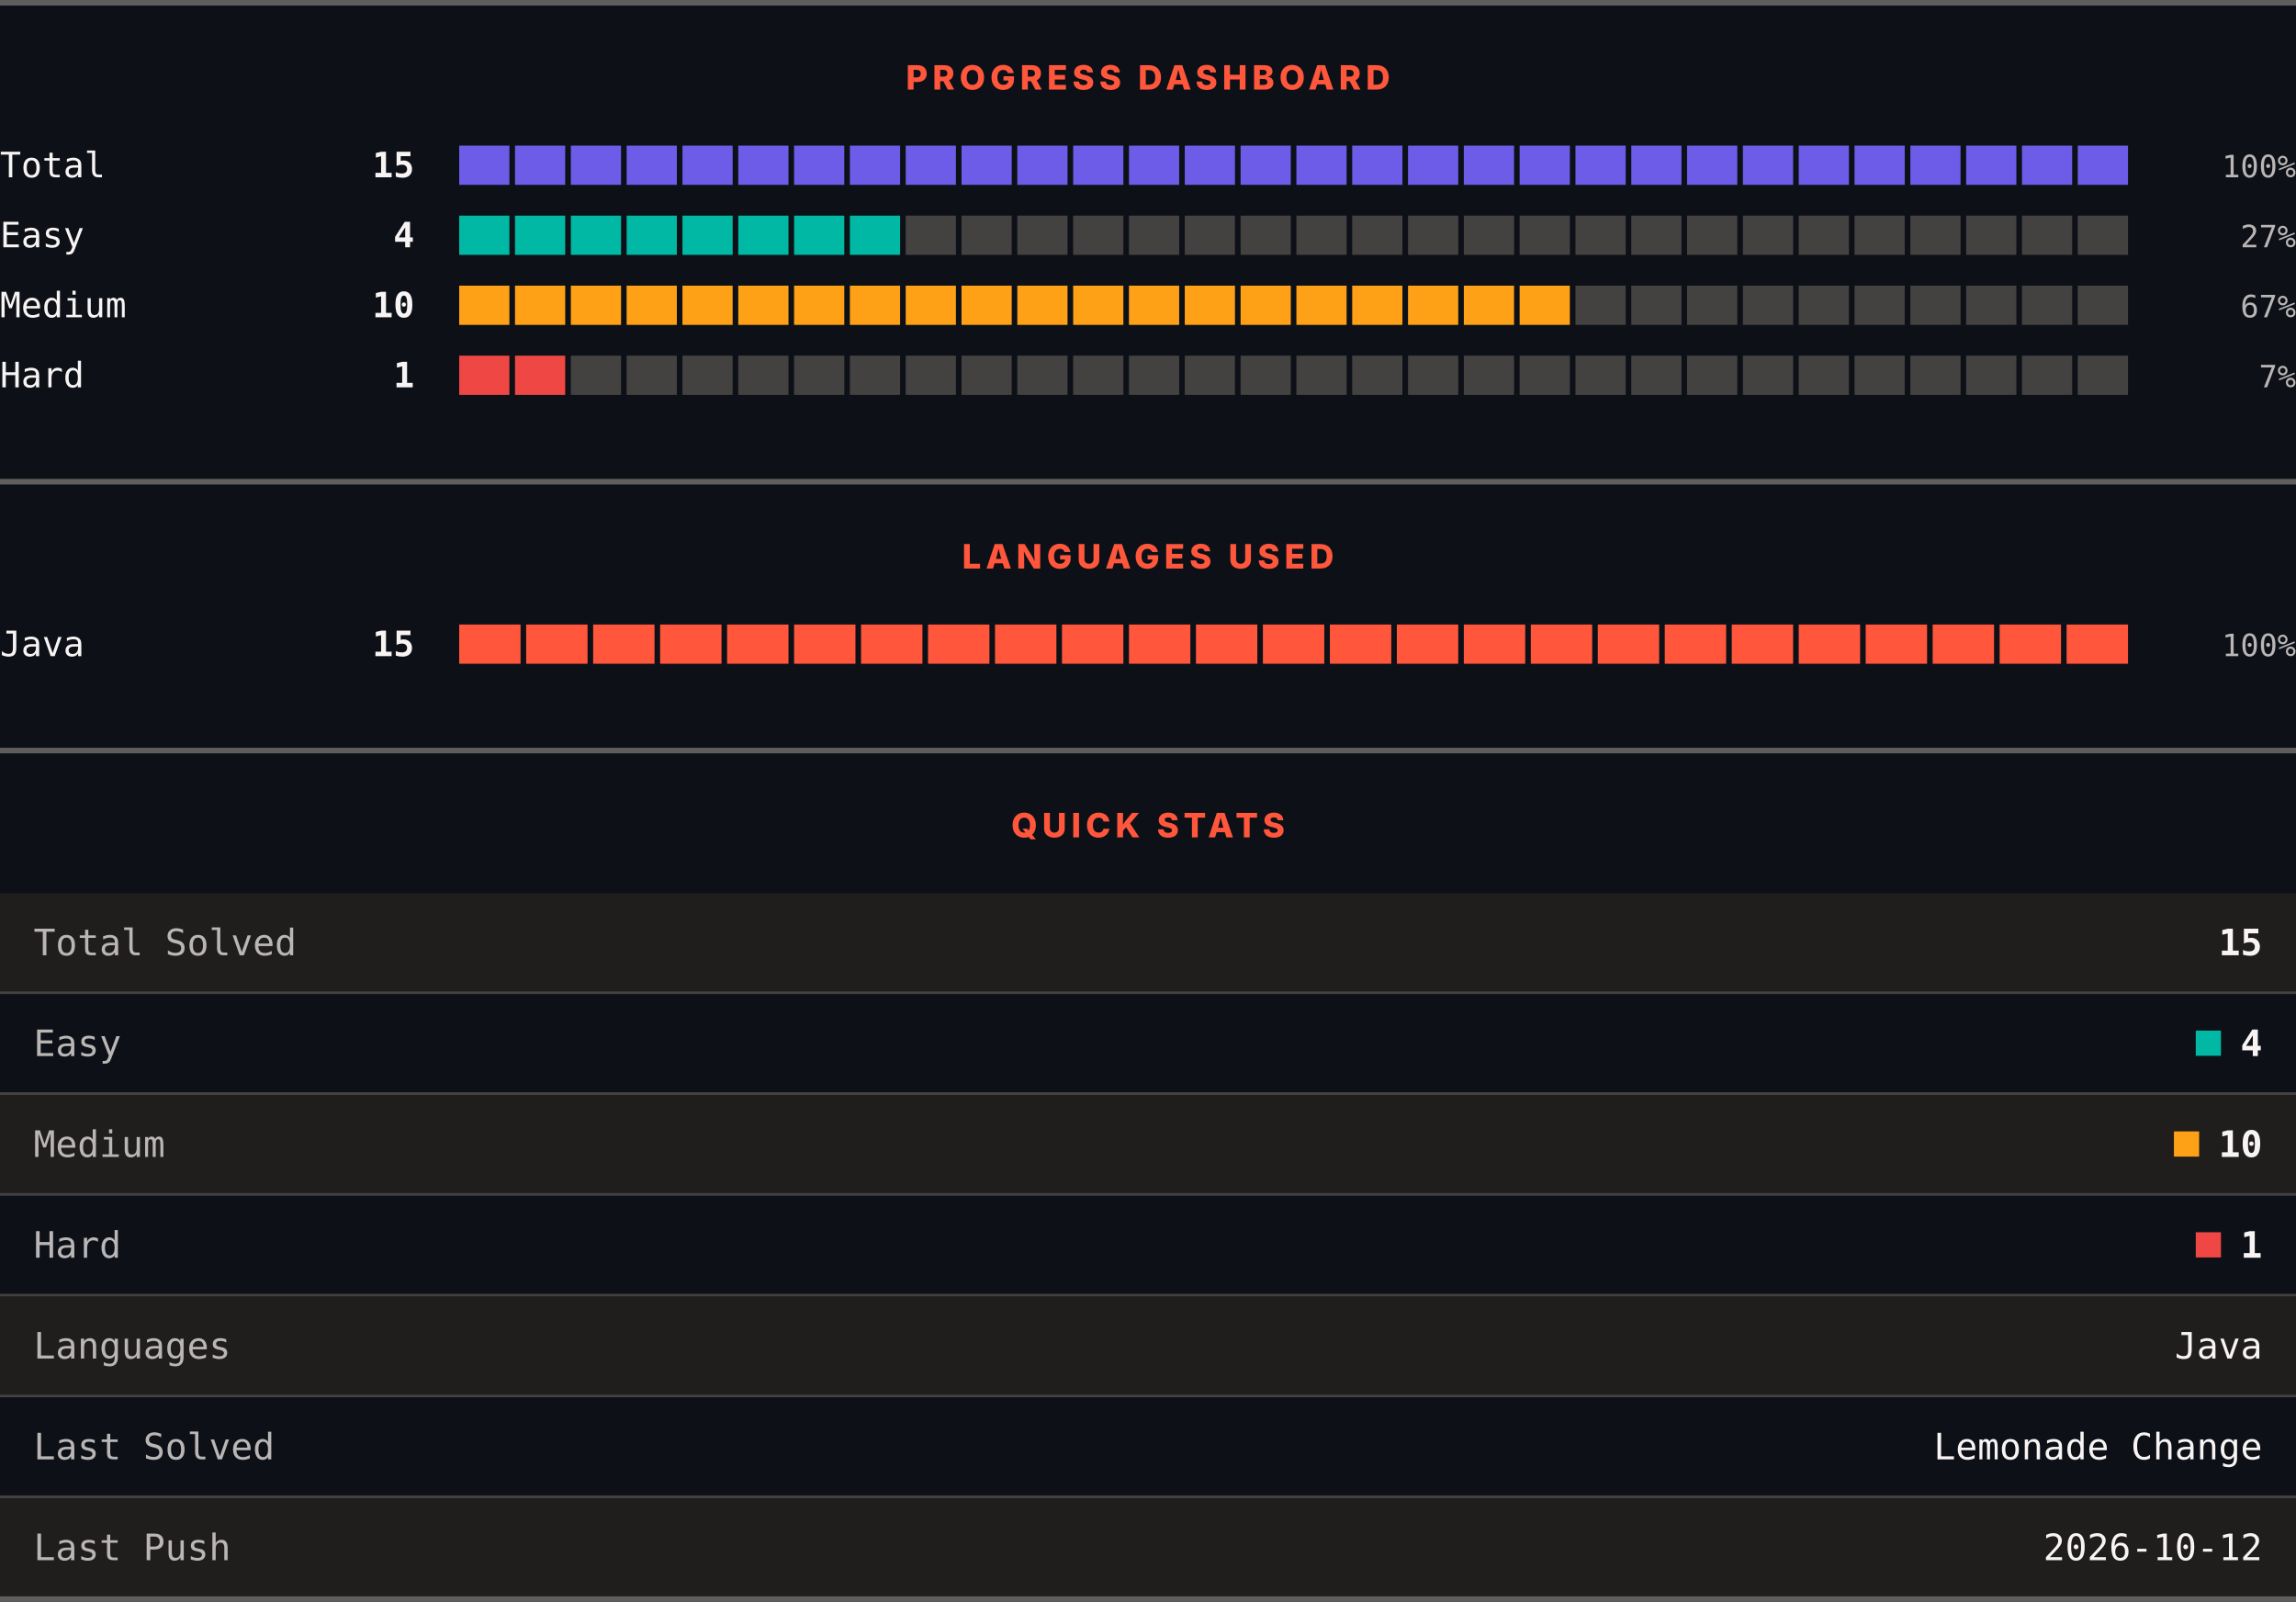
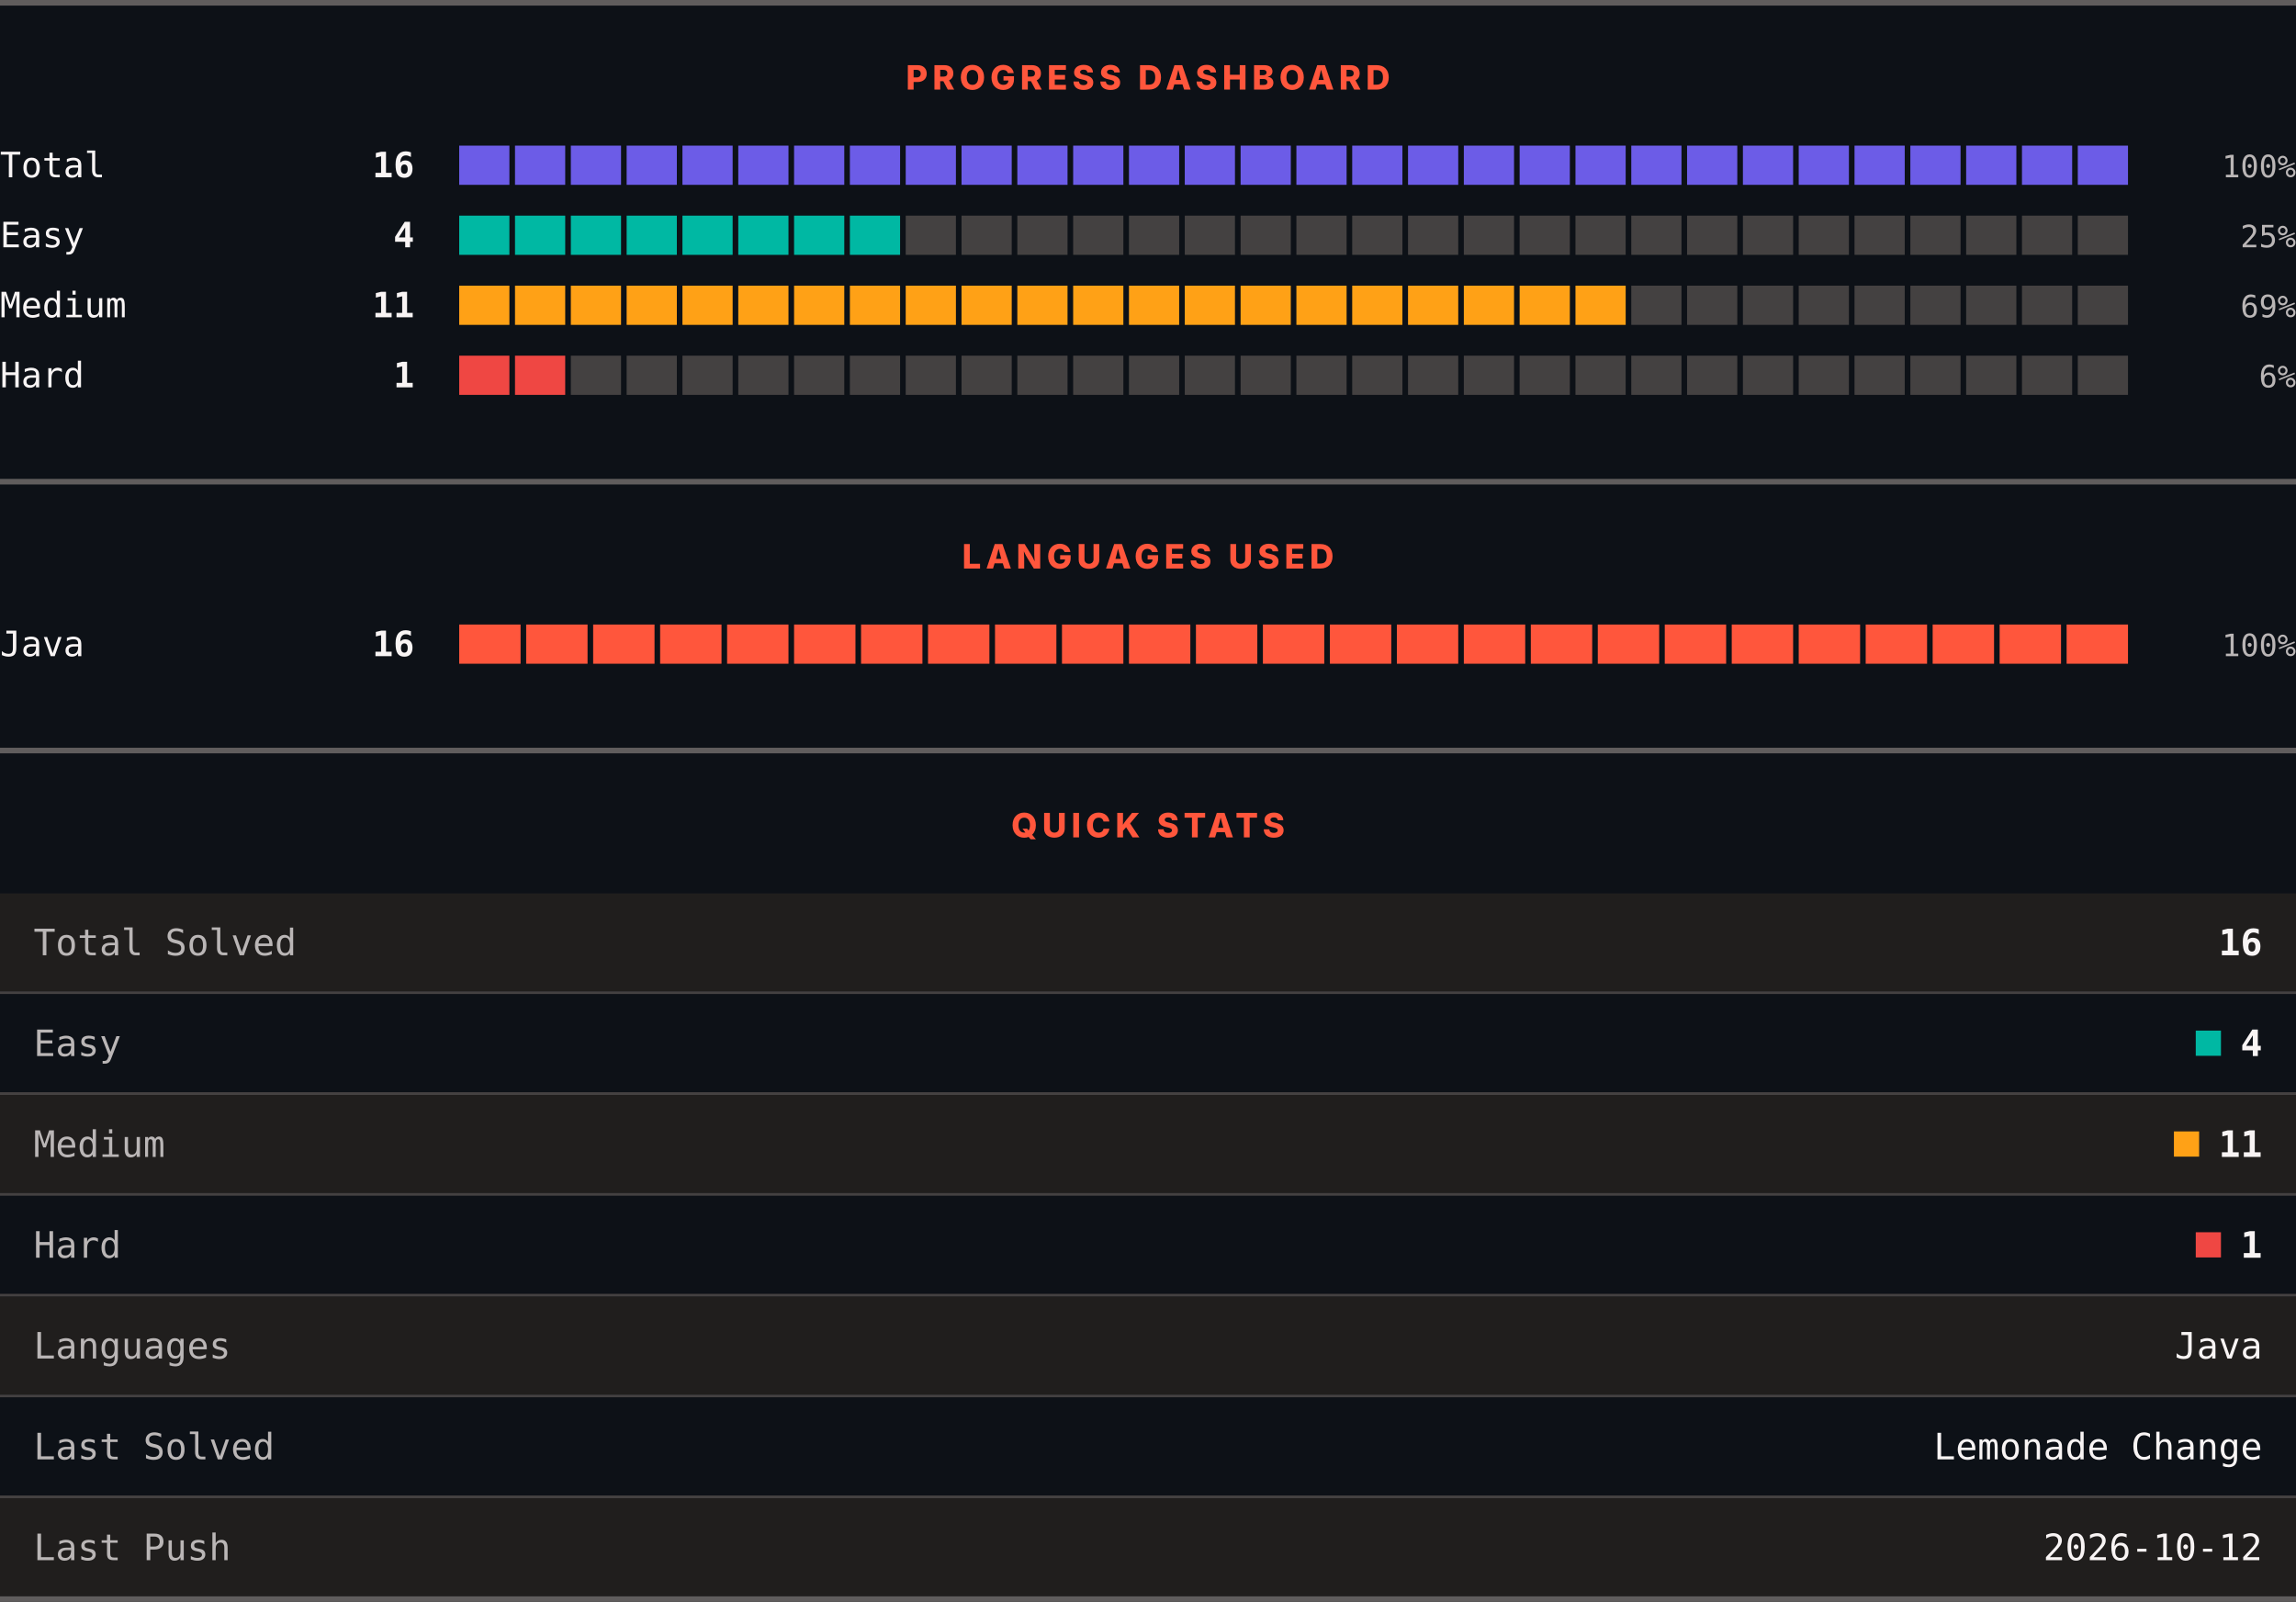
<svg xmlns="http://www.w3.org/2000/svg" width="820" height="572" viewBox="0 0 820 572" role="img" aria-label="LeetCode progress, languages and quick stats">
  <rect width="820" height="572" fill="#0d1117" />
  <rect x="0" y="0" width="820" height="2" fill="#605d5d" />
  <text x="410" y="32" text-anchor="middle" font-family="Archivo, system-ui, -apple-system, Segoe UI, sans-serif" font-size="12" font-weight="800" letter-spacing="1.68" fill="#ff563c">PROGRESS DASHBOARD</text>
  <text x="0" y="63.3" font-family="ui-monospace, SFMono-Regular, Menlo, Consolas, monospace" font-size="12.5" fill="#f8f4f4">Total</text>
-   <text x="148" y="63.3" text-anchor="end" font-family="ui-monospace, SFMono-Regular, Menlo, Consolas, monospace" font-size="12.5" font-weight="700" fill="#f8f4f4">15</text>
+   <text x="148" y="63.3" text-anchor="end" font-family="ui-monospace, SFMono-Regular, Menlo, Consolas, monospace" font-size="12.5" font-weight="700" fill="#f8f4f4">16</text>
  <rect x="164.00" y="52" width="17.93" height="14" fill="#6c5ce7" />
  <rect x="183.93" y="52" width="17.93" height="14" fill="#6c5ce7" />
  <rect x="203.87" y="52" width="17.93" height="14" fill="#6c5ce7" />
  <rect x="223.80" y="52" width="17.93" height="14" fill="#6c5ce7" />
  <rect x="243.73" y="52" width="17.93" height="14" fill="#6c5ce7" />
  <rect x="263.67" y="52" width="17.93" height="14" fill="#6c5ce7" />
  <rect x="283.60" y="52" width="17.93" height="14" fill="#6c5ce7" />
  <rect x="303.53" y="52" width="17.93" height="14" fill="#6c5ce7" />
  <rect x="323.47" y="52" width="17.93" height="14" fill="#6c5ce7" />
  <rect x="343.40" y="52" width="17.93" height="14" fill="#6c5ce7" />
  <rect x="363.33" y="52" width="17.93" height="14" fill="#6c5ce7" />
  <rect x="383.27" y="52" width="17.93" height="14" fill="#6c5ce7" />
  <rect x="403.20" y="52" width="17.93" height="14" fill="#6c5ce7" />
  <rect x="423.13" y="52" width="17.93" height="14" fill="#6c5ce7" />
  <rect x="443.07" y="52" width="17.93" height="14" fill="#6c5ce7" />
  <rect x="463.00" y="52" width="17.93" height="14" fill="#6c5ce7" />
  <rect x="482.93" y="52" width="17.93" height="14" fill="#6c5ce7" />
  <rect x="502.87" y="52" width="17.93" height="14" fill="#6c5ce7" />
  <rect x="522.80" y="52" width="17.93" height="14" fill="#6c5ce7" />
  <rect x="542.73" y="52" width="17.93" height="14" fill="#6c5ce7" />
  <rect x="562.67" y="52" width="17.93" height="14" fill="#6c5ce7" />
  <rect x="582.60" y="52" width="17.93" height="14" fill="#6c5ce7" />
  <rect x="602.53" y="52" width="17.93" height="14" fill="#6c5ce7" />
  <rect x="622.47" y="52" width="17.93" height="14" fill="#6c5ce7" />
  <rect x="642.40" y="52" width="17.93" height="14" fill="#6c5ce7" />
  <rect x="662.33" y="52" width="17.93" height="14" fill="#6c5ce7" />
  <rect x="682.27" y="52" width="17.93" height="14" fill="#6c5ce7" />
  <rect x="702.20" y="52" width="17.93" height="14" fill="#6c5ce7" />
  <rect x="722.13" y="52" width="17.93" height="14" fill="#6c5ce7" />
  <rect x="742.07" y="52" width="17.93" height="14" fill="#6c5ce7" />
  <text x="820" y="63.3" text-anchor="end" font-family="ui-monospace, SFMono-Regular, Menlo, Consolas, monospace" font-size="11" fill="#bab6b6">100%</text>
  <text x="0" y="88.3" font-family="ui-monospace, SFMono-Regular, Menlo, Consolas, monospace" font-size="12.5" fill="#f8f4f4">Easy</text>
  <text x="148" y="88.3" text-anchor="end" font-family="ui-monospace, SFMono-Regular, Menlo, Consolas, monospace" font-size="12.5" font-weight="700" fill="#f8f4f4">4</text>
  <rect x="164.00" y="77" width="17.93" height="14" fill="#00b8a3" />
  <rect x="183.93" y="77" width="17.93" height="14" fill="#00b8a3" />
  <rect x="203.87" y="77" width="17.93" height="14" fill="#00b8a3" />
  <rect x="223.80" y="77" width="17.93" height="14" fill="#00b8a3" />
  <rect x="243.73" y="77" width="17.93" height="14" fill="#00b8a3" />
  <rect x="263.67" y="77" width="17.93" height="14" fill="#00b8a3" />
  <rect x="283.60" y="77" width="17.93" height="14" fill="#00b8a3" />
  <rect x="303.53" y="77" width="17.93" height="14" fill="#00b8a3" />
  <rect x="323.47" y="77" width="17.93" height="14" fill="#444141" />
  <rect x="343.40" y="77" width="17.93" height="14" fill="#444141" />
  <rect x="363.33" y="77" width="17.93" height="14" fill="#444141" />
  <rect x="383.27" y="77" width="17.93" height="14" fill="#444141" />
  <rect x="403.20" y="77" width="17.93" height="14" fill="#444141" />
  <rect x="423.13" y="77" width="17.93" height="14" fill="#444141" />
  <rect x="443.07" y="77" width="17.93" height="14" fill="#444141" />
  <rect x="463.00" y="77" width="17.93" height="14" fill="#444141" />
  <rect x="482.93" y="77" width="17.93" height="14" fill="#444141" />
  <rect x="502.87" y="77" width="17.93" height="14" fill="#444141" />
  <rect x="522.80" y="77" width="17.93" height="14" fill="#444141" />
  <rect x="542.73" y="77" width="17.93" height="14" fill="#444141" />
  <rect x="562.67" y="77" width="17.93" height="14" fill="#444141" />
  <rect x="582.60" y="77" width="17.93" height="14" fill="#444141" />
  <rect x="602.53" y="77" width="17.93" height="14" fill="#444141" />
  <rect x="622.47" y="77" width="17.93" height="14" fill="#444141" />
  <rect x="642.40" y="77" width="17.93" height="14" fill="#444141" />
  <rect x="662.33" y="77" width="17.93" height="14" fill="#444141" />
  <rect x="682.27" y="77" width="17.93" height="14" fill="#444141" />
  <rect x="702.20" y="77" width="17.93" height="14" fill="#444141" />
  <rect x="722.13" y="77" width="17.93" height="14" fill="#444141" />
  <rect x="742.07" y="77" width="17.93" height="14" fill="#444141" />
-   <text x="820" y="88.3" text-anchor="end" font-family="ui-monospace, SFMono-Regular, Menlo, Consolas, monospace" font-size="11" fill="#bab6b6">27%</text>
+   <text x="820" y="88.3" text-anchor="end" font-family="ui-monospace, SFMono-Regular, Menlo, Consolas, monospace" font-size="11" fill="#bab6b6">25%</text>
  <text x="0" y="113.3" font-family="ui-monospace, SFMono-Regular, Menlo, Consolas, monospace" font-size="12.5" fill="#f8f4f4">Medium</text>
-   <text x="148" y="113.3" text-anchor="end" font-family="ui-monospace, SFMono-Regular, Menlo, Consolas, monospace" font-size="12.5" font-weight="700" fill="#f8f4f4">10</text>
+   <text x="148" y="113.3" text-anchor="end" font-family="ui-monospace, SFMono-Regular, Menlo, Consolas, monospace" font-size="12.5" font-weight="700" fill="#f8f4f4">11</text>
  <rect x="164.00" y="102" width="17.93" height="14" fill="#ffa116" />
  <rect x="183.93" y="102" width="17.93" height="14" fill="#ffa116" />
  <rect x="203.87" y="102" width="17.93" height="14" fill="#ffa116" />
  <rect x="223.80" y="102" width="17.93" height="14" fill="#ffa116" />
  <rect x="243.73" y="102" width="17.93" height="14" fill="#ffa116" />
  <rect x="263.67" y="102" width="17.93" height="14" fill="#ffa116" />
  <rect x="283.60" y="102" width="17.93" height="14" fill="#ffa116" />
  <rect x="303.53" y="102" width="17.93" height="14" fill="#ffa116" />
  <rect x="323.47" y="102" width="17.93" height="14" fill="#ffa116" />
  <rect x="343.40" y="102" width="17.93" height="14" fill="#ffa116" />
  <rect x="363.33" y="102" width="17.93" height="14" fill="#ffa116" />
  <rect x="383.27" y="102" width="17.93" height="14" fill="#ffa116" />
  <rect x="403.20" y="102" width="17.93" height="14" fill="#ffa116" />
  <rect x="423.13" y="102" width="17.93" height="14" fill="#ffa116" />
  <rect x="443.07" y="102" width="17.93" height="14" fill="#ffa116" />
  <rect x="463.00" y="102" width="17.93" height="14" fill="#ffa116" />
  <rect x="482.93" y="102" width="17.93" height="14" fill="#ffa116" />
  <rect x="502.87" y="102" width="17.93" height="14" fill="#ffa116" />
  <rect x="522.80" y="102" width="17.93" height="14" fill="#ffa116" />
  <rect x="542.73" y="102" width="17.93" height="14" fill="#ffa116" />
-   <rect x="562.67" y="102" width="17.93" height="14" fill="#444141" />
+   <rect x="562.67" y="102" width="17.93" height="14" fill="#ffa116" />
  <rect x="582.60" y="102" width="17.93" height="14" fill="#444141" />
  <rect x="602.53" y="102" width="17.93" height="14" fill="#444141" />
  <rect x="622.47" y="102" width="17.93" height="14" fill="#444141" />
  <rect x="642.40" y="102" width="17.93" height="14" fill="#444141" />
  <rect x="662.33" y="102" width="17.93" height="14" fill="#444141" />
  <rect x="682.27" y="102" width="17.93" height="14" fill="#444141" />
  <rect x="702.20" y="102" width="17.93" height="14" fill="#444141" />
  <rect x="722.13" y="102" width="17.93" height="14" fill="#444141" />
  <rect x="742.07" y="102" width="17.93" height="14" fill="#444141" />
-   <text x="820" y="113.3" text-anchor="end" font-family="ui-monospace, SFMono-Regular, Menlo, Consolas, monospace" font-size="11" fill="#bab6b6">67%</text>
+   <text x="820" y="113.3" text-anchor="end" font-family="ui-monospace, SFMono-Regular, Menlo, Consolas, monospace" font-size="11" fill="#bab6b6">69%</text>
  <text x="0" y="138.3" font-family="ui-monospace, SFMono-Regular, Menlo, Consolas, monospace" font-size="12.5" fill="#f8f4f4">Hard</text>
  <text x="148" y="138.3" text-anchor="end" font-family="ui-monospace, SFMono-Regular, Menlo, Consolas, monospace" font-size="12.5" font-weight="700" fill="#f8f4f4">1</text>
  <rect x="164.00" y="127" width="17.93" height="14" fill="#ef4743" />
  <rect x="183.93" y="127" width="17.93" height="14" fill="#ef4743" />
  <rect x="203.87" y="127" width="17.93" height="14" fill="#444141" />
  <rect x="223.80" y="127" width="17.93" height="14" fill="#444141" />
  <rect x="243.73" y="127" width="17.93" height="14" fill="#444141" />
  <rect x="263.67" y="127" width="17.93" height="14" fill="#444141" />
  <rect x="283.60" y="127" width="17.93" height="14" fill="#444141" />
  <rect x="303.53" y="127" width="17.93" height="14" fill="#444141" />
  <rect x="323.47" y="127" width="17.93" height="14" fill="#444141" />
  <rect x="343.40" y="127" width="17.93" height="14" fill="#444141" />
  <rect x="363.33" y="127" width="17.93" height="14" fill="#444141" />
  <rect x="383.27" y="127" width="17.93" height="14" fill="#444141" />
  <rect x="403.20" y="127" width="17.93" height="14" fill="#444141" />
  <rect x="423.13" y="127" width="17.93" height="14" fill="#444141" />
  <rect x="443.07" y="127" width="17.93" height="14" fill="#444141" />
  <rect x="463.00" y="127" width="17.93" height="14" fill="#444141" />
  <rect x="482.93" y="127" width="17.93" height="14" fill="#444141" />
  <rect x="502.87" y="127" width="17.93" height="14" fill="#444141" />
  <rect x="522.80" y="127" width="17.93" height="14" fill="#444141" />
  <rect x="542.73" y="127" width="17.93" height="14" fill="#444141" />
  <rect x="562.67" y="127" width="17.93" height="14" fill="#444141" />
  <rect x="582.60" y="127" width="17.93" height="14" fill="#444141" />
  <rect x="602.53" y="127" width="17.93" height="14" fill="#444141" />
  <rect x="622.47" y="127" width="17.93" height="14" fill="#444141" />
  <rect x="642.40" y="127" width="17.93" height="14" fill="#444141" />
  <rect x="662.33" y="127" width="17.93" height="14" fill="#444141" />
  <rect x="682.27" y="127" width="17.93" height="14" fill="#444141" />
  <rect x="702.20" y="127" width="17.93" height="14" fill="#444141" />
  <rect x="722.13" y="127" width="17.93" height="14" fill="#444141" />
  <rect x="742.07" y="127" width="17.93" height="14" fill="#444141" />
-   <text x="820" y="138.3" text-anchor="end" font-family="ui-monospace, SFMono-Regular, Menlo, Consolas, monospace" font-size="11" fill="#bab6b6">7%</text>
+   <text x="820" y="138.3" text-anchor="end" font-family="ui-monospace, SFMono-Regular, Menlo, Consolas, monospace" font-size="11" fill="#bab6b6">6%</text>
  <rect x="0" y="171" width="820" height="2" fill="#605d5d" />
  <text x="410" y="203" text-anchor="middle" font-family="Archivo, system-ui, -apple-system, Segoe UI, sans-serif" font-size="12" font-weight="800" letter-spacing="1.68" fill="#ff563c">LANGUAGES USED</text>
  <text x="0" y="234.3" font-family="ui-monospace, SFMono-Regular, Menlo, Consolas, monospace" font-size="12.5" fill="#f8f4f4">Java</text>
-   <text x="148" y="234.3" text-anchor="end" font-family="ui-monospace, SFMono-Regular, Menlo, Consolas, monospace" font-size="12.5" font-weight="700" fill="#f8f4f4">15</text>
+   <text x="148" y="234.3" text-anchor="end" font-family="ui-monospace, SFMono-Regular, Menlo, Consolas, monospace" font-size="12.5" font-weight="700" fill="#f8f4f4">16</text>
  <rect x="164.00" y="223" width="21.92" height="14" fill="#ff563c" />
  <rect x="187.92" y="223" width="21.92" height="14" fill="#ff563c" />
  <rect x="211.84" y="223" width="21.92" height="14" fill="#ff563c" />
  <rect x="235.76" y="223" width="21.92" height="14" fill="#ff563c" />
  <rect x="259.68" y="223" width="21.92" height="14" fill="#ff563c" />
  <rect x="283.60" y="223" width="21.92" height="14" fill="#ff563c" />
  <rect x="307.52" y="223" width="21.92" height="14" fill="#ff563c" />
  <rect x="331.44" y="223" width="21.92" height="14" fill="#ff563c" />
  <rect x="355.36" y="223" width="21.92" height="14" fill="#ff563c" />
  <rect x="379.28" y="223" width="21.92" height="14" fill="#ff563c" />
  <rect x="403.20" y="223" width="21.92" height="14" fill="#ff563c" />
  <rect x="427.12" y="223" width="21.92" height="14" fill="#ff563c" />
  <rect x="451.04" y="223" width="21.92" height="14" fill="#ff563c" />
  <rect x="474.96" y="223" width="21.92" height="14" fill="#ff563c" />
  <rect x="498.88" y="223" width="21.92" height="14" fill="#ff563c" />
  <rect x="522.80" y="223" width="21.92" height="14" fill="#ff563c" />
  <rect x="546.72" y="223" width="21.92" height="14" fill="#ff563c" />
  <rect x="570.64" y="223" width="21.92" height="14" fill="#ff563c" />
  <rect x="594.56" y="223" width="21.92" height="14" fill="#ff563c" />
  <rect x="618.48" y="223" width="21.92" height="14" fill="#ff563c" />
  <rect x="642.40" y="223" width="21.92" height="14" fill="#ff563c" />
  <rect x="666.32" y="223" width="21.92" height="14" fill="#ff563c" />
  <rect x="690.24" y="223" width="21.92" height="14" fill="#ff563c" />
  <rect x="714.16" y="223" width="21.92" height="14" fill="#ff563c" />
  <rect x="738.08" y="223" width="21.92" height="14" fill="#ff563c" />
  <text x="820" y="234.3" text-anchor="end" font-family="ui-monospace, SFMono-Regular, Menlo, Consolas, monospace" font-size="11" fill="#bab6b6">100%</text>
  <rect x="0" y="267" width="820" height="2" fill="#605d5d" />
  <text x="410" y="299" text-anchor="middle" font-family="Archivo, system-ui, -apple-system, Segoe UI, sans-serif" font-size="12" font-weight="800" letter-spacing="1.68" fill="#ff563c">QUICK STATS</text>
  <rect x="0" y="319" width="820" height="35" fill="#201e1d" />
  <text x="12" y="341.1" font-family="ui-monospace, SFMono-Regular, Menlo, Consolas, monospace" font-size="13" fill="#bab6b6">Total Solved</text>
-   <text x="808" y="341.1" text-anchor="end" font-family="ui-monospace, SFMono-Regular, Menlo, Consolas, monospace" font-size="13" font-weight="700" fill="#f8f4f4">15</text>
+   <text x="808" y="341.1" text-anchor="end" font-family="ui-monospace, SFMono-Regular, Menlo, Consolas, monospace" font-size="13" font-weight="700" fill="#f8f4f4">16</text>
  <rect x="0" y="354" width="820" height="1" fill="#444141" />
  <rect x="0" y="355" width="820" height="35" fill="#0d1117" />
  <text x="12" y="377.1" font-family="ui-monospace, SFMono-Regular, Menlo, Consolas, monospace" font-size="13" fill="#bab6b6">Easy</text>
  <rect x="784.2" y="368" width="9" height="9" fill="#00b8a3" />
  <text x="808" y="377.1" text-anchor="end" font-family="ui-monospace, SFMono-Regular, Menlo, Consolas, monospace" font-size="13" font-weight="700" fill="#f8f4f4">4</text>
  <rect x="0" y="390" width="820" height="1" fill="#444141" />
  <rect x="0" y="391" width="820" height="35" fill="#201e1d" />
  <text x="12" y="413.1" font-family="ui-monospace, SFMono-Regular, Menlo, Consolas, monospace" font-size="13" fill="#bab6b6">Medium</text>
  <rect x="776.4" y="404" width="9" height="9" fill="#ffa116" />
-   <text x="808" y="413.1" text-anchor="end" font-family="ui-monospace, SFMono-Regular, Menlo, Consolas, monospace" font-size="13" font-weight="700" fill="#f8f4f4">10</text>
+   <text x="808" y="413.1" text-anchor="end" font-family="ui-monospace, SFMono-Regular, Menlo, Consolas, monospace" font-size="13" font-weight="700" fill="#f8f4f4">11</text>
  <rect x="0" y="426" width="820" height="1" fill="#444141" />
  <rect x="0" y="427" width="820" height="35" fill="#0d1117" />
  <text x="12" y="449.1" font-family="ui-monospace, SFMono-Regular, Menlo, Consolas, monospace" font-size="13" fill="#bab6b6">Hard</text>
  <rect x="784.2" y="440" width="9" height="9" fill="#ef4743" />
  <text x="808" y="449.1" text-anchor="end" font-family="ui-monospace, SFMono-Regular, Menlo, Consolas, monospace" font-size="13" font-weight="700" fill="#f8f4f4">1</text>
  <rect x="0" y="462" width="820" height="1" fill="#444141" />
  <rect x="0" y="463" width="820" height="35" fill="#201e1d" />
  <text x="12" y="485.1" font-family="ui-monospace, SFMono-Regular, Menlo, Consolas, monospace" font-size="13" fill="#bab6b6">Languages</text>
  <text x="808" y="485.1" text-anchor="end" font-family="ui-monospace, SFMono-Regular, Menlo, Consolas, monospace" font-size="13" fill="#f8f4f4">Java</text>
  <rect x="0" y="498" width="820" height="1" fill="#444141" />
  <rect x="0" y="499" width="820" height="35" fill="#0d1117" />
  <text x="12" y="521.1" font-family="ui-monospace, SFMono-Regular, Menlo, Consolas, monospace" font-size="13" fill="#bab6b6">Last Solved</text>
  <text x="808" y="521.1" text-anchor="end" font-family="ui-monospace, SFMono-Regular, Menlo, Consolas, monospace" font-size="13" fill="#f8f4f4">Lemonade Change</text>
  <rect x="0" y="534" width="820" height="1" fill="#444141" />
  <rect x="0" y="535" width="820" height="35" fill="#201e1d" />
  <text x="12" y="557.1" font-family="ui-monospace, SFMono-Regular, Menlo, Consolas, monospace" font-size="13" fill="#bab6b6">Last Push</text>
  <text x="808" y="557.1" text-anchor="end" font-family="ui-monospace, SFMono-Regular, Menlo, Consolas, monospace" font-size="13" fill="#f8f4f4">2026-10-12</text>
  <rect x="0" y="570" width="820" height="2" fill="#605d5d" />
</svg>
